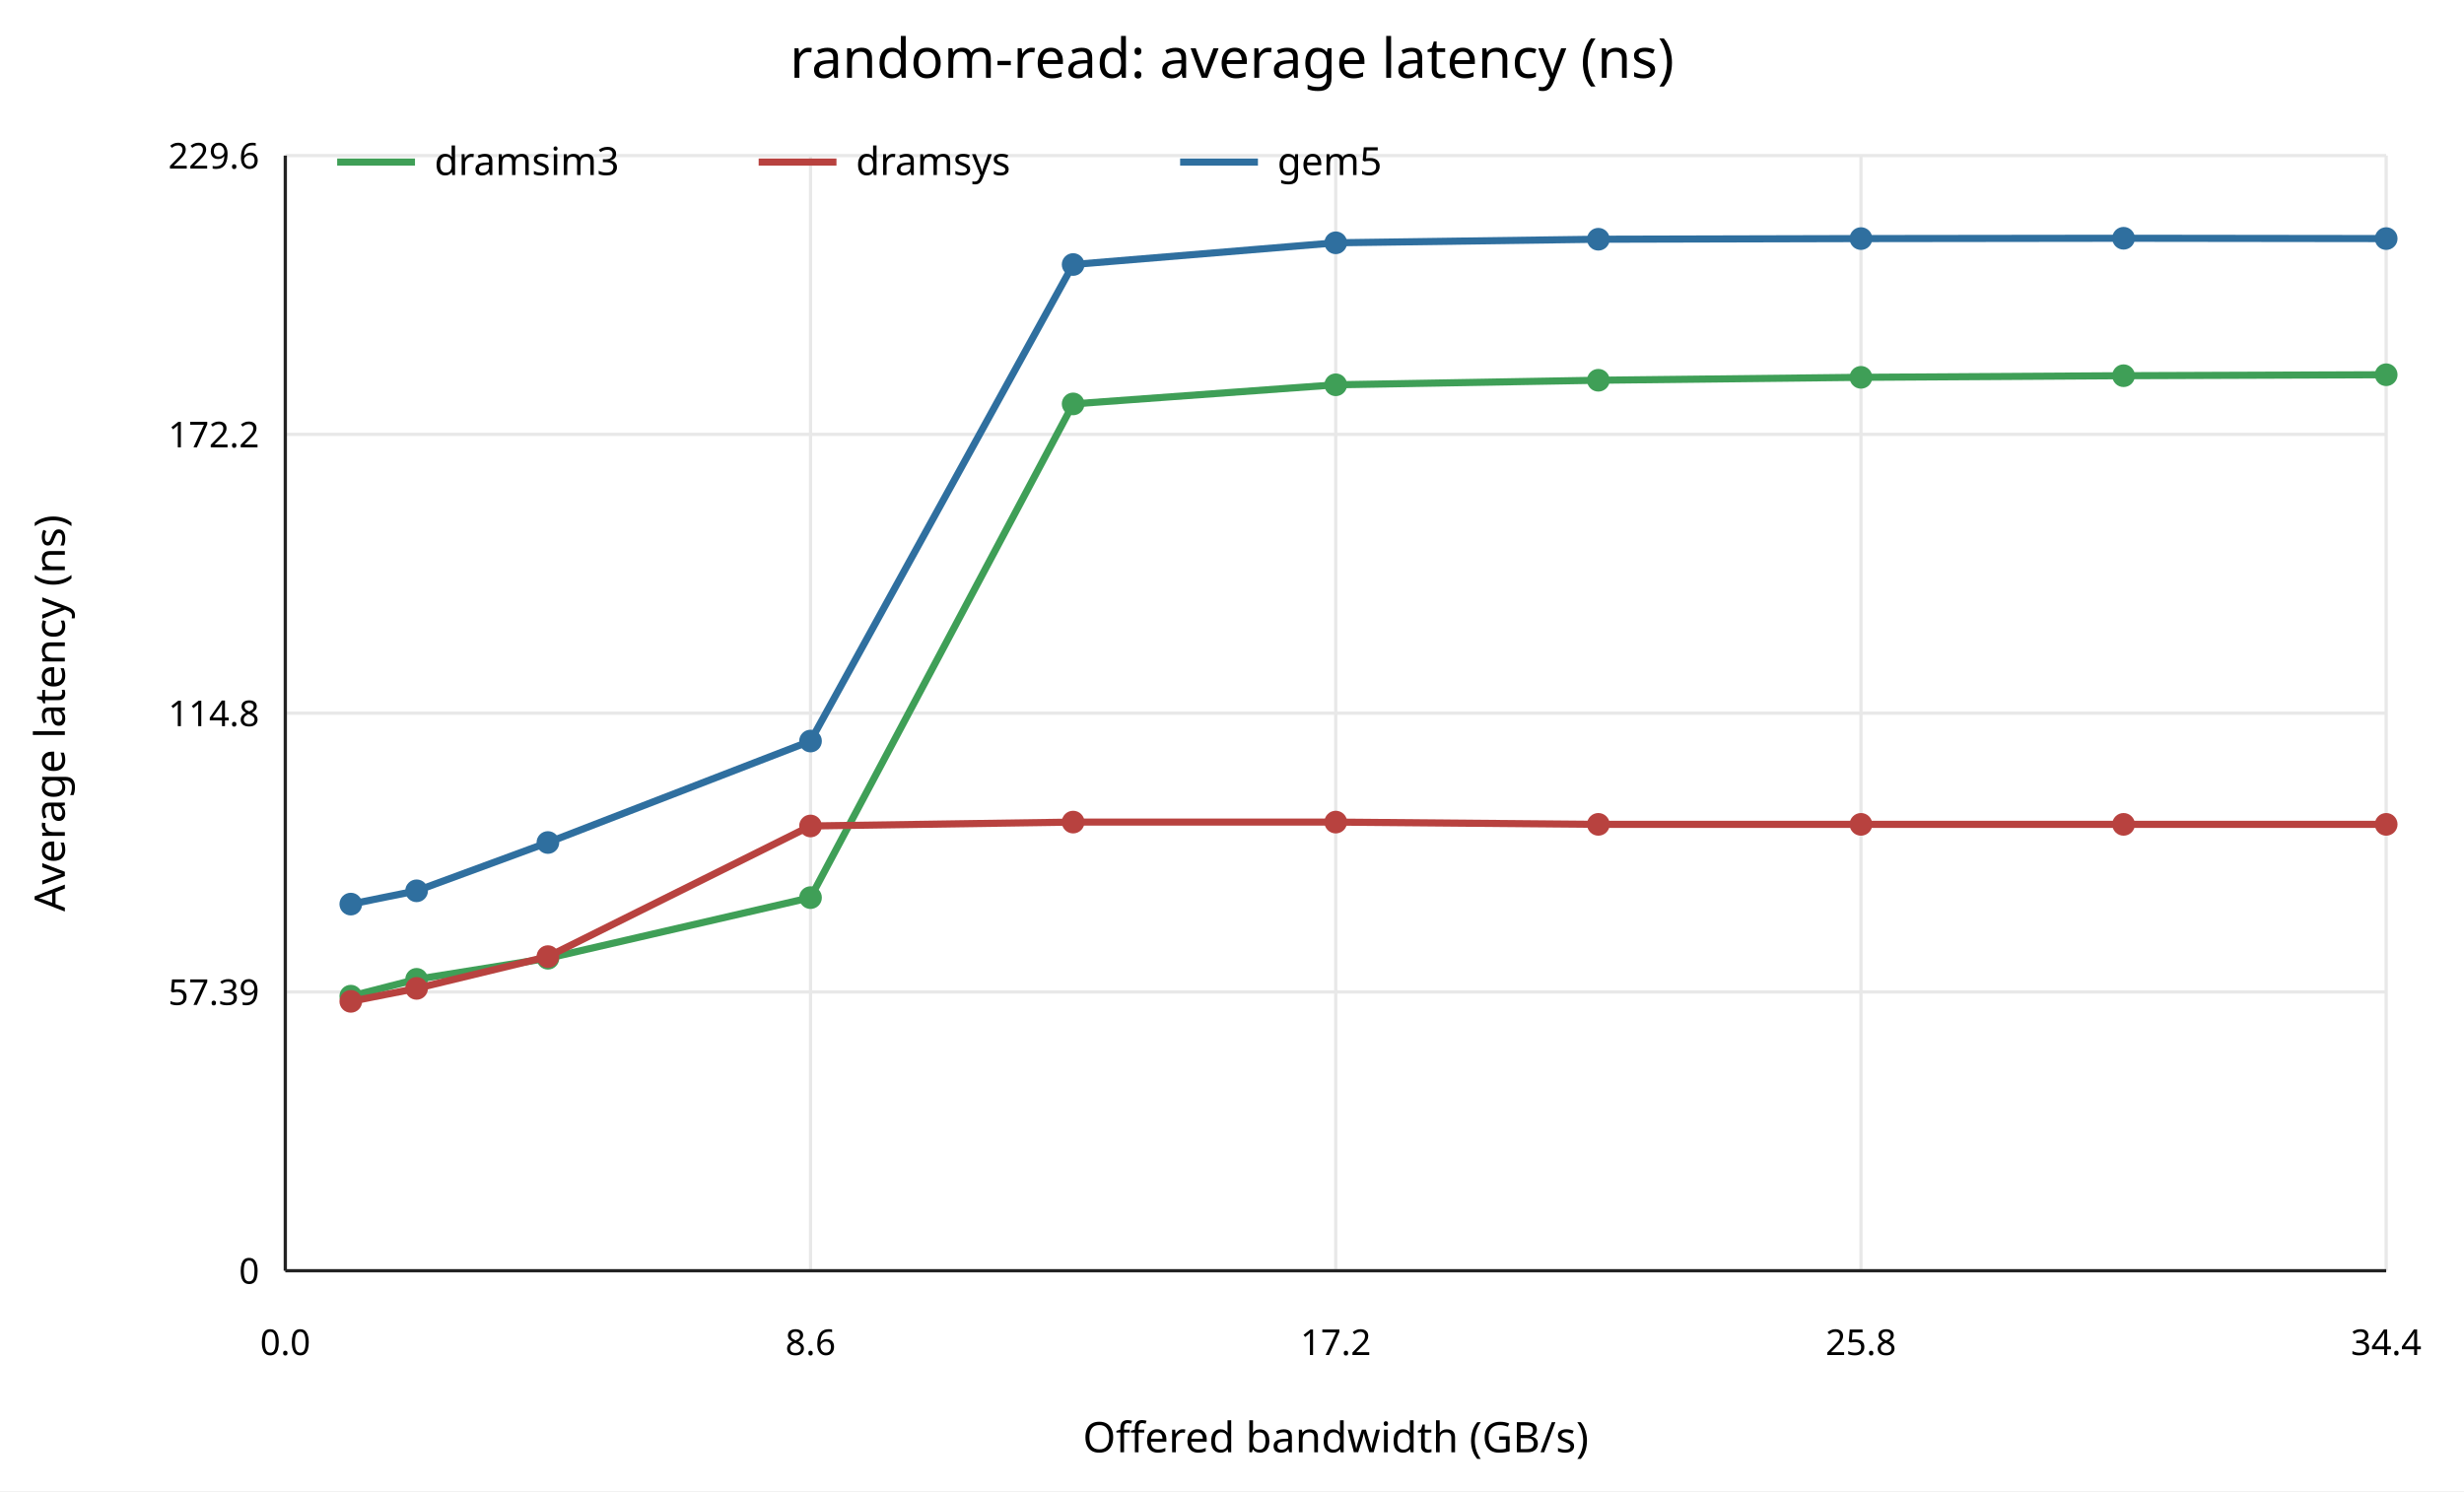
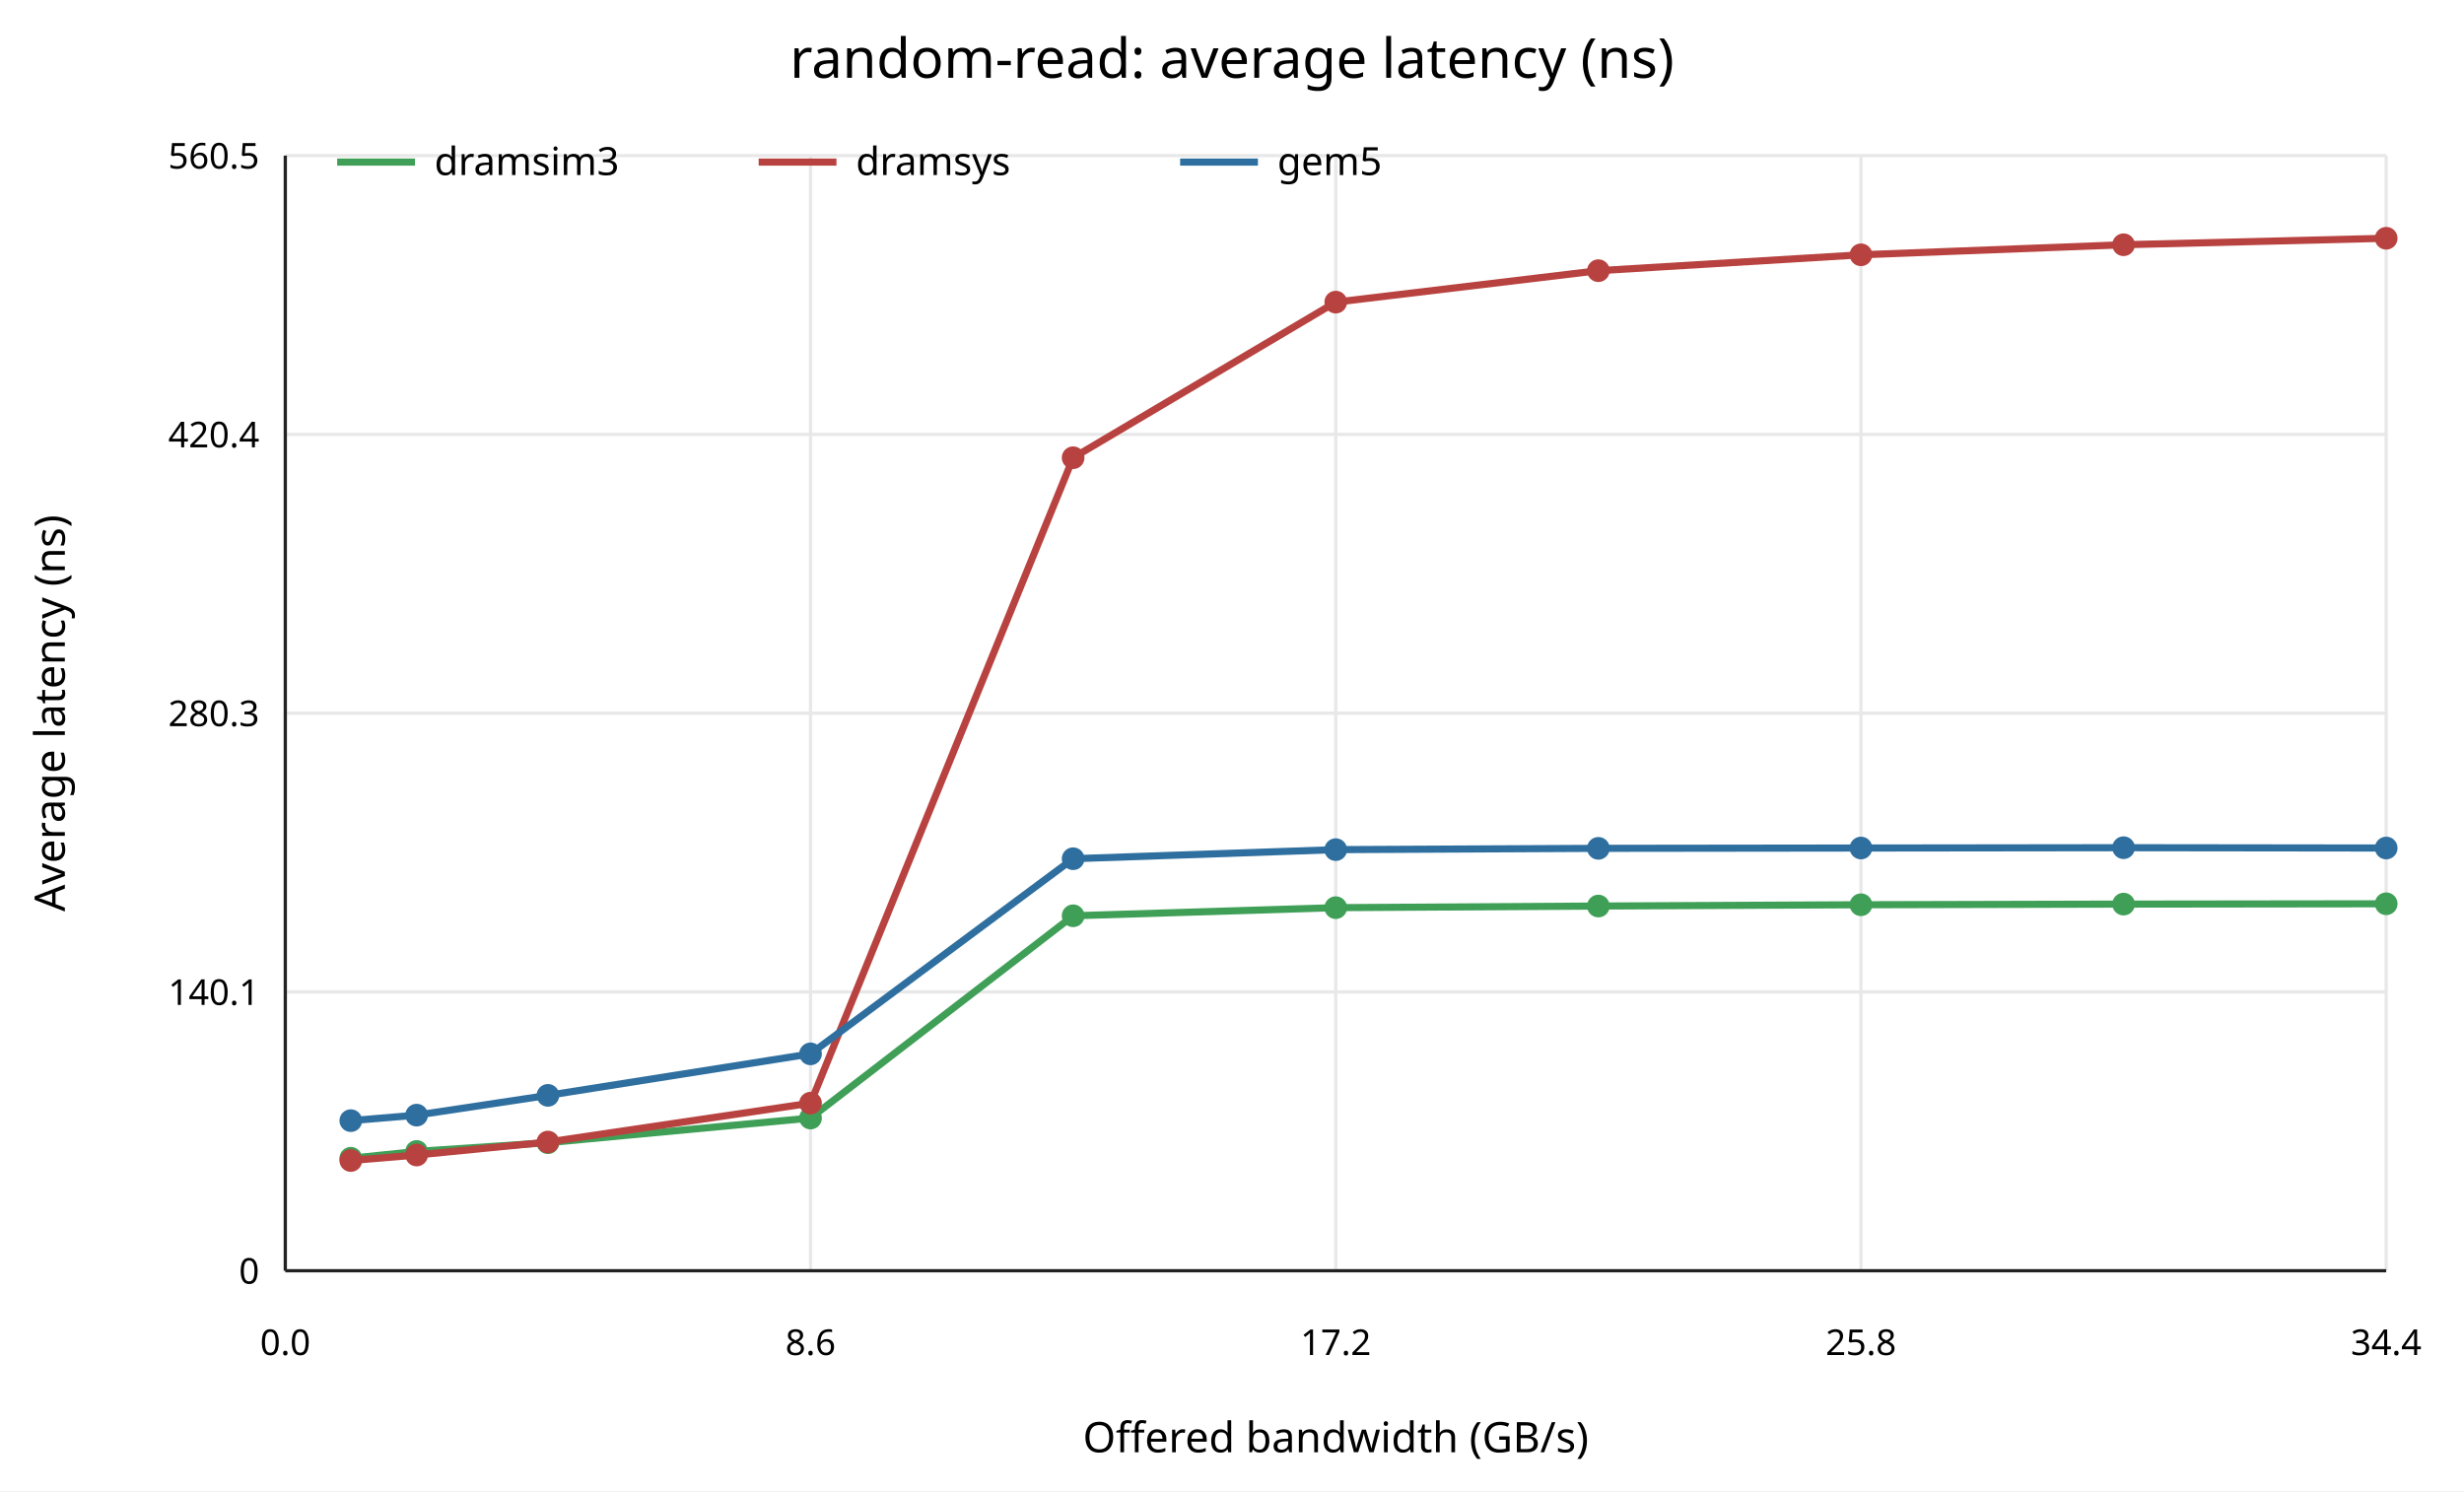
<svg xmlns="http://www.w3.org/2000/svg" width="760" height="460" viewBox="0 0 760 460">
  <rect width="100%" height="100%" fill="#ffffff" />
  <text x="380.0" y="24" text-anchor="middle" font-family="sans-serif" font-size="17">random-read: average latency (ns)</text>
  <line x1="88.0" y1="48" x2="88.0" y2="392" stroke="#e8e8e8" />
  <text x="88.0" y="418" text-anchor="middle" font-family="sans-serif" font-size="11">0.0</text>
  <line x1="250.0" y1="48" x2="250.0" y2="392" stroke="#e8e8e8" />
  <text x="250.0" y="418" text-anchor="middle" font-family="sans-serif" font-size="11">8.6</text>
  <line x1="412.0" y1="48" x2="412.0" y2="392" stroke="#e8e8e8" />
  <text x="412.0" y="418" text-anchor="middle" font-family="sans-serif" font-size="11">17.2</text>
  <line x1="574.0" y1="48" x2="574.0" y2="392" stroke="#e8e8e8" />
  <text x="574.0" y="418" text-anchor="middle" font-family="sans-serif" font-size="11">25.8</text>
  <line x1="736.0" y1="48" x2="736.0" y2="392" stroke="#e8e8e8" />
  <text x="736.0" y="418" text-anchor="middle" font-family="sans-serif" font-size="11">34.4</text>
  <line x1="88" y1="392.0" x2="736" y2="392.0" stroke="#e8e8e8" />
  <text x="80" y="396.0" text-anchor="end" font-family="sans-serif" font-size="11">0</text>
  <line x1="88" y1="306.0" x2="736" y2="306.0" stroke="#e8e8e8" />
-   <text x="80" y="310.0" text-anchor="end" font-family="sans-serif" font-size="11">57.39</text>
+   <text x="80" y="310.0" text-anchor="end" font-family="sans-serif" font-size="11">140.1</text>
  <line x1="88" y1="220.0" x2="736" y2="220.0" stroke="#e8e8e8" />
-   <text x="80" y="224.0" text-anchor="end" font-family="sans-serif" font-size="11">114.8</text>
+   <text x="80" y="224.0" text-anchor="end" font-family="sans-serif" font-size="11">280.3</text>
  <line x1="88" y1="134.0" x2="736" y2="134.0" stroke="#e8e8e8" />
-   <text x="80" y="138.0" text-anchor="end" font-family="sans-serif" font-size="11">172.2</text>
+   <text x="80" y="138.0" text-anchor="end" font-family="sans-serif" font-size="11">420.4</text>
  <line x1="88" y1="48.0" x2="736" y2="48.0" stroke="#e8e8e8" />
-   <text x="80" y="52.0" text-anchor="end" font-family="sans-serif" font-size="11">229.6</text>
+   <text x="80" y="52.0" text-anchor="end" font-family="sans-serif" font-size="11">560.5</text>
  <line x1="88" y1="392" x2="736" y2="392" stroke="#222" />
  <line x1="88" y1="48" x2="88" y2="392" stroke="#222" />
  <text x="412.0" y="448" text-anchor="middle" font-family="sans-serif" font-size="13">Offered bandwidth (GB/s)</text>
  <text x="20" y="220.0" text-anchor="middle" font-family="sans-serif" font-size="13" transform="rotate(-90 20 220.0)">Average latency (ns)</text>
-   <polyline fill="none" stroke="#3f9f57" stroke-width="2.2" points="108.2,307.3 128.5,302.1 169.0,295.6 250.0,276.9 331.0,124.6 412.0,118.7 493.0,117.3 574.0,116.4 655.0,115.9 736.0,115.6" />
-   <circle cx="108.2" cy="307.3" r="3.5" fill="#3f9f57" />
-   <circle cx="128.5" cy="302.1" r="3.5" fill="#3f9f57" />
-   <circle cx="169.0" cy="295.6" r="3.5" fill="#3f9f57" />
-   <circle cx="250.0" cy="276.9" r="3.5" fill="#3f9f57" />
-   <circle cx="331.0" cy="124.6" r="3.5" fill="#3f9f57" />
-   <circle cx="412.0" cy="118.7" r="3.5" fill="#3f9f57" />
-   <circle cx="493.0" cy="117.3" r="3.5" fill="#3f9f57" />
-   <circle cx="574.0" cy="116.4" r="3.5" fill="#3f9f57" />
-   <circle cx="655.0" cy="115.9" r="3.5" fill="#3f9f57" />
-   <circle cx="736.0" cy="115.6" r="3.5" fill="#3f9f57" />
+   <polyline fill="none" stroke="#3f9f57" stroke-width="2.2" points="108.2,357.3 128.5,355.2 169.0,352.5 250.0,344.9 331.0,282.5 412.0,280.0 493.0,279.5 574.0,279.1 655.0,278.9 736.0,278.8" />
+   <circle cx="108.2" cy="357.3" r="3.5" fill="#3f9f57" />
+   <circle cx="128.5" cy="355.2" r="3.5" fill="#3f9f57" />
+   <circle cx="169.0" cy="352.5" r="3.5" fill="#3f9f57" />
+   <circle cx="250.0" cy="344.9" r="3.5" fill="#3f9f57" />
+   <circle cx="331.0" cy="282.5" r="3.5" fill="#3f9f57" />
+   <circle cx="412.0" cy="280.0" r="3.5" fill="#3f9f57" />
+   <circle cx="493.0" cy="279.5" r="3.5" fill="#3f9f57" />
+   <circle cx="574.0" cy="279.1" r="3.5" fill="#3f9f57" />
+   <circle cx="655.0" cy="278.9" r="3.5" fill="#3f9f57" />
+   <circle cx="736.0" cy="278.8" r="3.5" fill="#3f9f57" />
  <line x1="104" y1="50" x2="128" y2="50" stroke="#3f9f57" stroke-width="2.2" />
  <text x="134" y="54" font-family="sans-serif" font-size="12">dramsim3</text>
-   <polyline fill="none" stroke="#b8423f" stroke-width="2.2" points="108.2,308.9 128.5,304.9 169.0,295.1 250.0,254.8 331.0,253.6 412.0,253.6 493.0,254.3 574.0,254.3 655.0,254.3 736.0,254.3" />
-   <circle cx="108.2" cy="308.9" r="3.5" fill="#b8423f" />
-   <circle cx="128.5" cy="304.9" r="3.5" fill="#b8423f" />
-   <circle cx="169.0" cy="295.1" r="3.5" fill="#b8423f" />
-   <circle cx="250.0" cy="254.8" r="3.5" fill="#b8423f" />
-   <circle cx="331.0" cy="253.6" r="3.5" fill="#b8423f" />
-   <circle cx="412.0" cy="253.6" r="3.5" fill="#b8423f" />
-   <circle cx="493.0" cy="254.3" r="3.5" fill="#b8423f" />
-   <circle cx="574.0" cy="254.3" r="3.5" fill="#b8423f" />
-   <circle cx="655.0" cy="254.3" r="3.5" fill="#b8423f" />
-   <circle cx="736.0" cy="254.3" r="3.5" fill="#b8423f" />
+   <polyline fill="none" stroke="#b8423f" stroke-width="2.2" points="108.2,358.0 128.5,356.3 169.0,352.3 250.0,340.3 331.0,141.2 412.0,93.2 493.0,83.5 574.0,78.6 655.0,75.5 736.0,73.5" />
+   <circle cx="108.2" cy="358.0" r="3.5" fill="#b8423f" />
+   <circle cx="128.5" cy="356.3" r="3.5" fill="#b8423f" />
+   <circle cx="169.0" cy="352.3" r="3.5" fill="#b8423f" />
+   <circle cx="250.0" cy="340.3" r="3.5" fill="#b8423f" />
+   <circle cx="331.0" cy="141.2" r="3.5" fill="#b8423f" />
+   <circle cx="412.0" cy="93.2" r="3.5" fill="#b8423f" />
+   <circle cx="493.0" cy="83.5" r="3.5" fill="#b8423f" />
+   <circle cx="574.0" cy="78.6" r="3.5" fill="#b8423f" />
+   <circle cx="655.0" cy="75.5" r="3.5" fill="#b8423f" />
+   <circle cx="736.0" cy="73.5" r="3.5" fill="#b8423f" />
  <line x1="234" y1="50" x2="258" y2="50" stroke="#b8423f" stroke-width="2.2" />
  <text x="264" y="54" font-family="sans-serif" font-size="12">dramsys</text>
-   <polyline fill="none" stroke="#2f6f9f" stroke-width="2.2" points="108.2,278.9 128.5,274.8 169.0,259.9 250.0,228.6 331.0,81.6 412.0,74.9 493.0,73.8 574.0,73.6 655.0,73.5 736.0,73.6" />
-   <circle cx="108.2" cy="278.9" r="3.5" fill="#2f6f9f" />
-   <circle cx="128.5" cy="274.8" r="3.5" fill="#2f6f9f" />
-   <circle cx="169.0" cy="259.9" r="3.5" fill="#2f6f9f" />
-   <circle cx="250.0" cy="228.6" r="3.5" fill="#2f6f9f" />
-   <circle cx="331.0" cy="81.6" r="3.5" fill="#2f6f9f" />
-   <circle cx="412.0" cy="74.9" r="3.5" fill="#2f6f9f" />
-   <circle cx="493.0" cy="73.8" r="3.5" fill="#2f6f9f" />
-   <circle cx="574.0" cy="73.6" r="3.5" fill="#2f6f9f" />
-   <circle cx="655.0" cy="73.5" r="3.5" fill="#2f6f9f" />
-   <circle cx="736.0" cy="73.6" r="3.5" fill="#2f6f9f" />
+   <polyline fill="none" stroke="#2f6f9f" stroke-width="2.2" points="108.2,345.7 128.5,344.0 169.0,337.9 250.0,325.1 331.0,264.9 412.0,262.1 493.0,261.7 574.0,261.6 655.0,261.5 736.0,261.6" />
+   <circle cx="108.2" cy="345.7" r="3.5" fill="#2f6f9f" />
+   <circle cx="128.5" cy="344.0" r="3.5" fill="#2f6f9f" />
+   <circle cx="169.0" cy="337.9" r="3.5" fill="#2f6f9f" />
+   <circle cx="250.0" cy="325.1" r="3.5" fill="#2f6f9f" />
+   <circle cx="331.0" cy="264.9" r="3.5" fill="#2f6f9f" />
+   <circle cx="412.0" cy="262.1" r="3.5" fill="#2f6f9f" />
+   <circle cx="493.0" cy="261.7" r="3.5" fill="#2f6f9f" />
+   <circle cx="574.0" cy="261.6" r="3.5" fill="#2f6f9f" />
+   <circle cx="655.0" cy="261.5" r="3.5" fill="#2f6f9f" />
+   <circle cx="736.0" cy="261.6" r="3.5" fill="#2f6f9f" />
  <line x1="364" y1="50" x2="388" y2="50" stroke="#2f6f9f" stroke-width="2.2" />
  <text x="394" y="54" font-family="sans-serif" font-size="12">gem5</text>
</svg>
